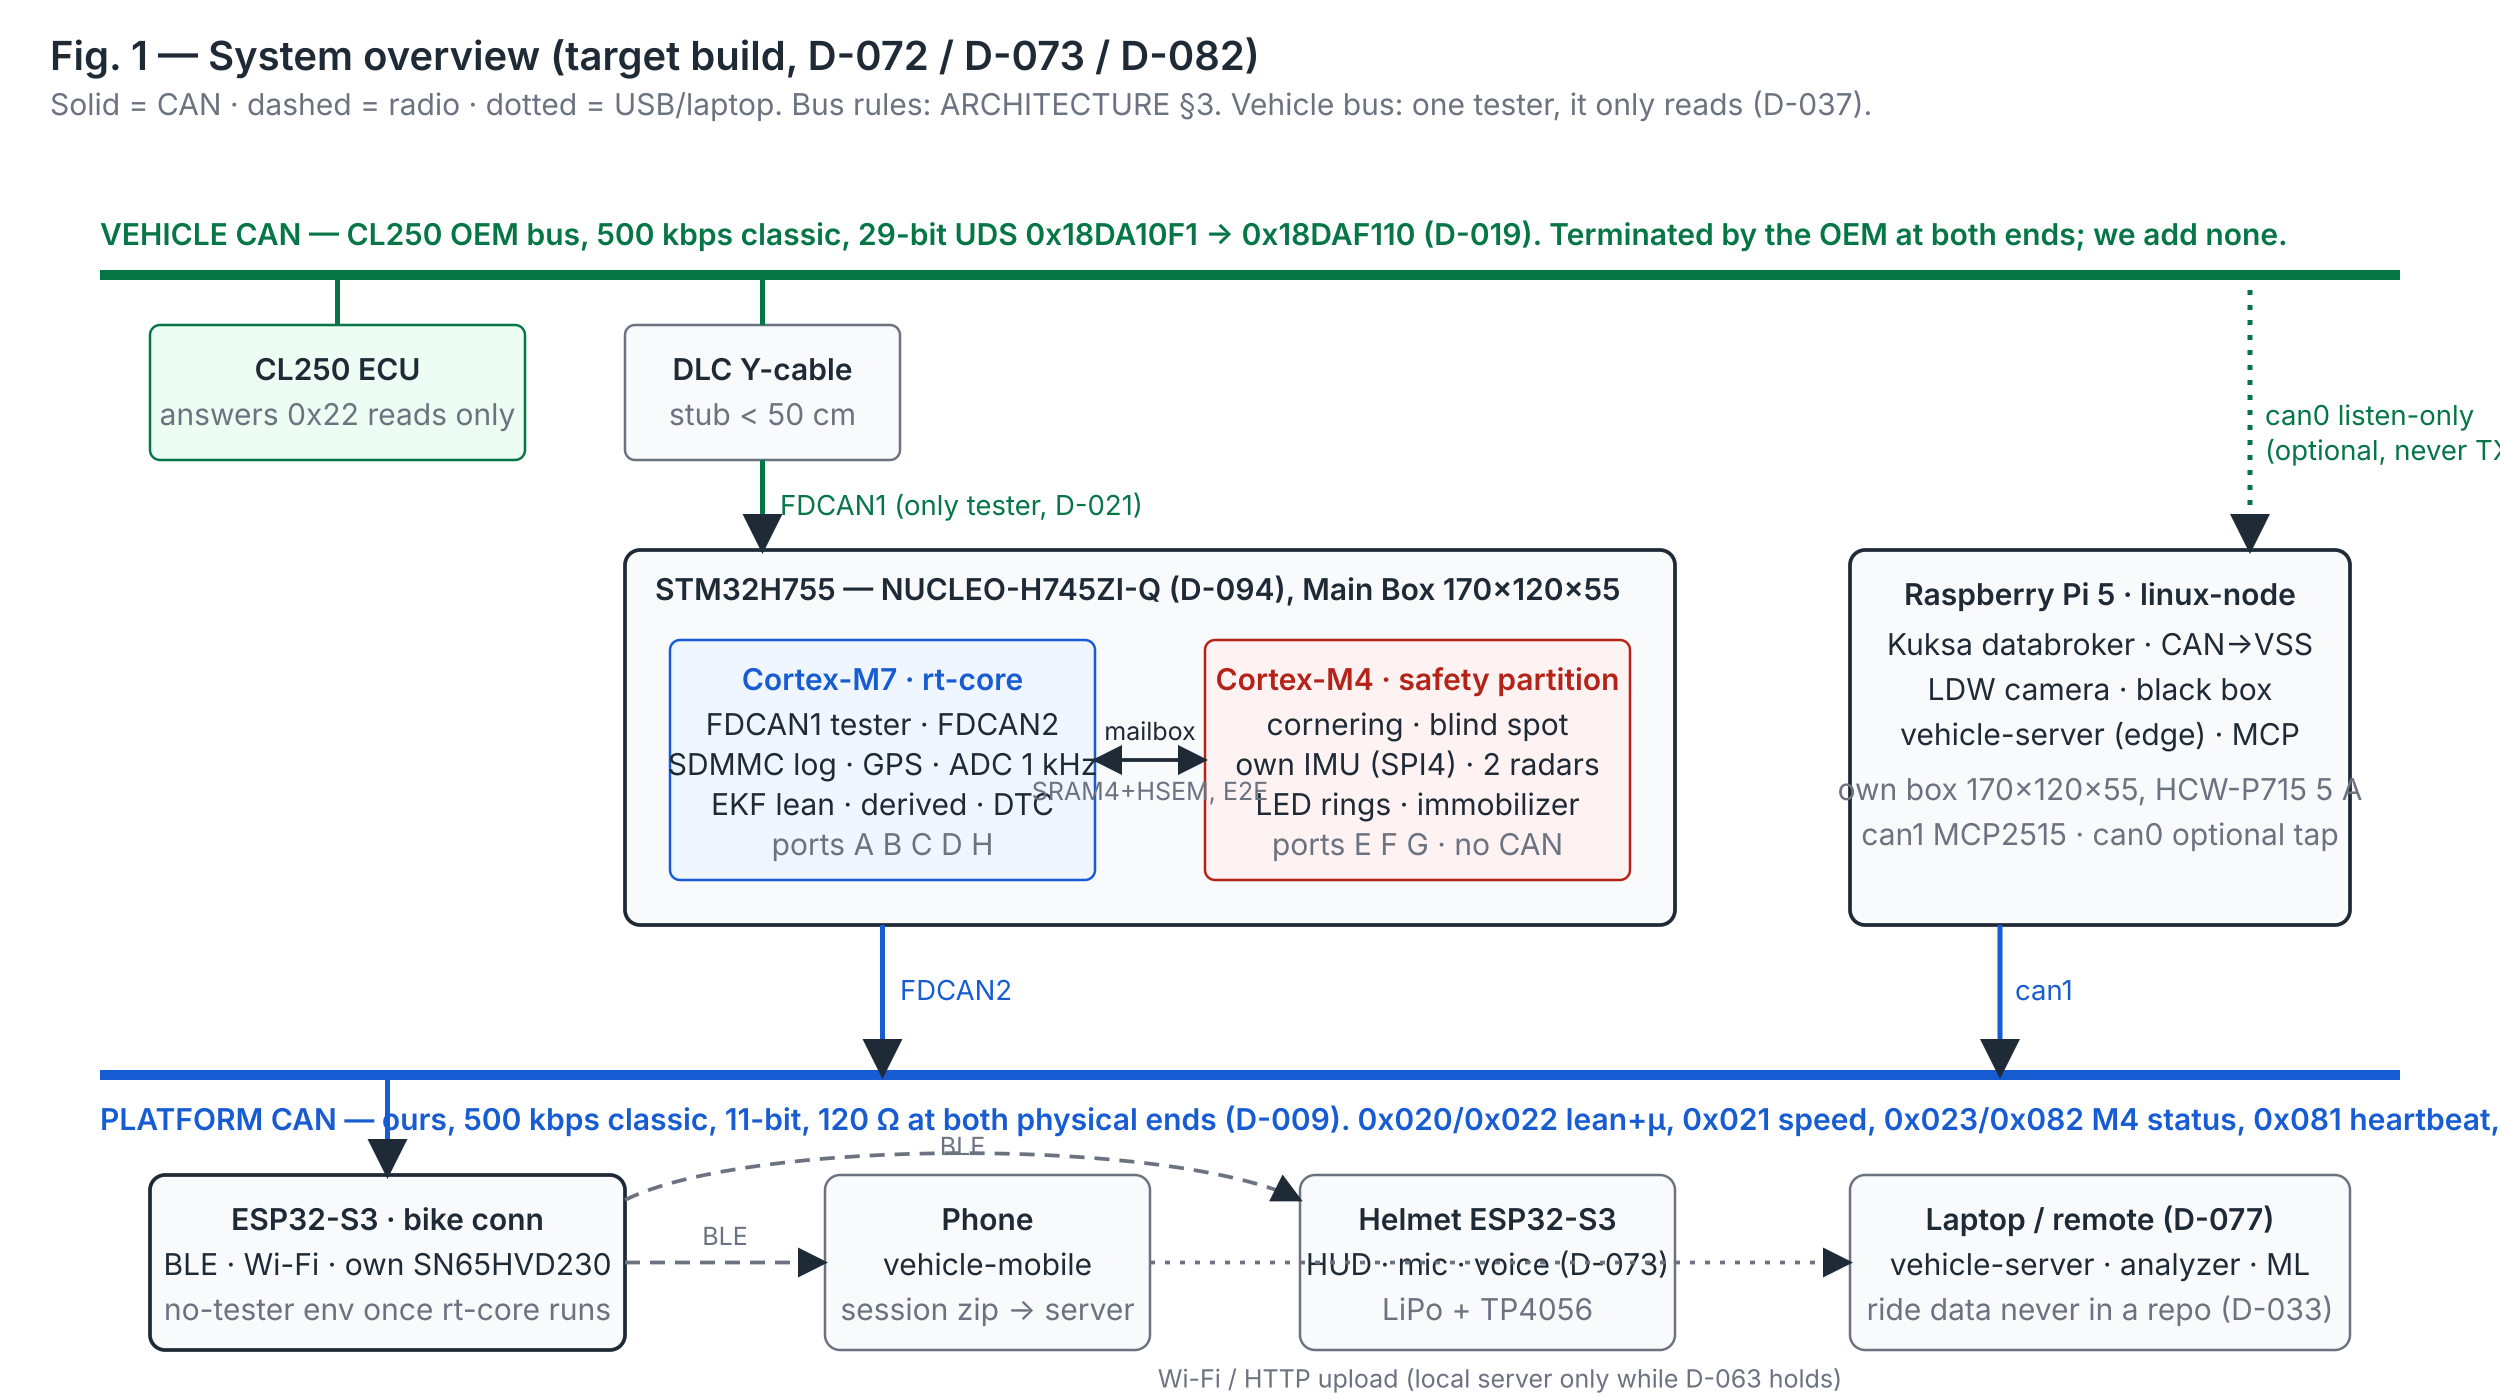
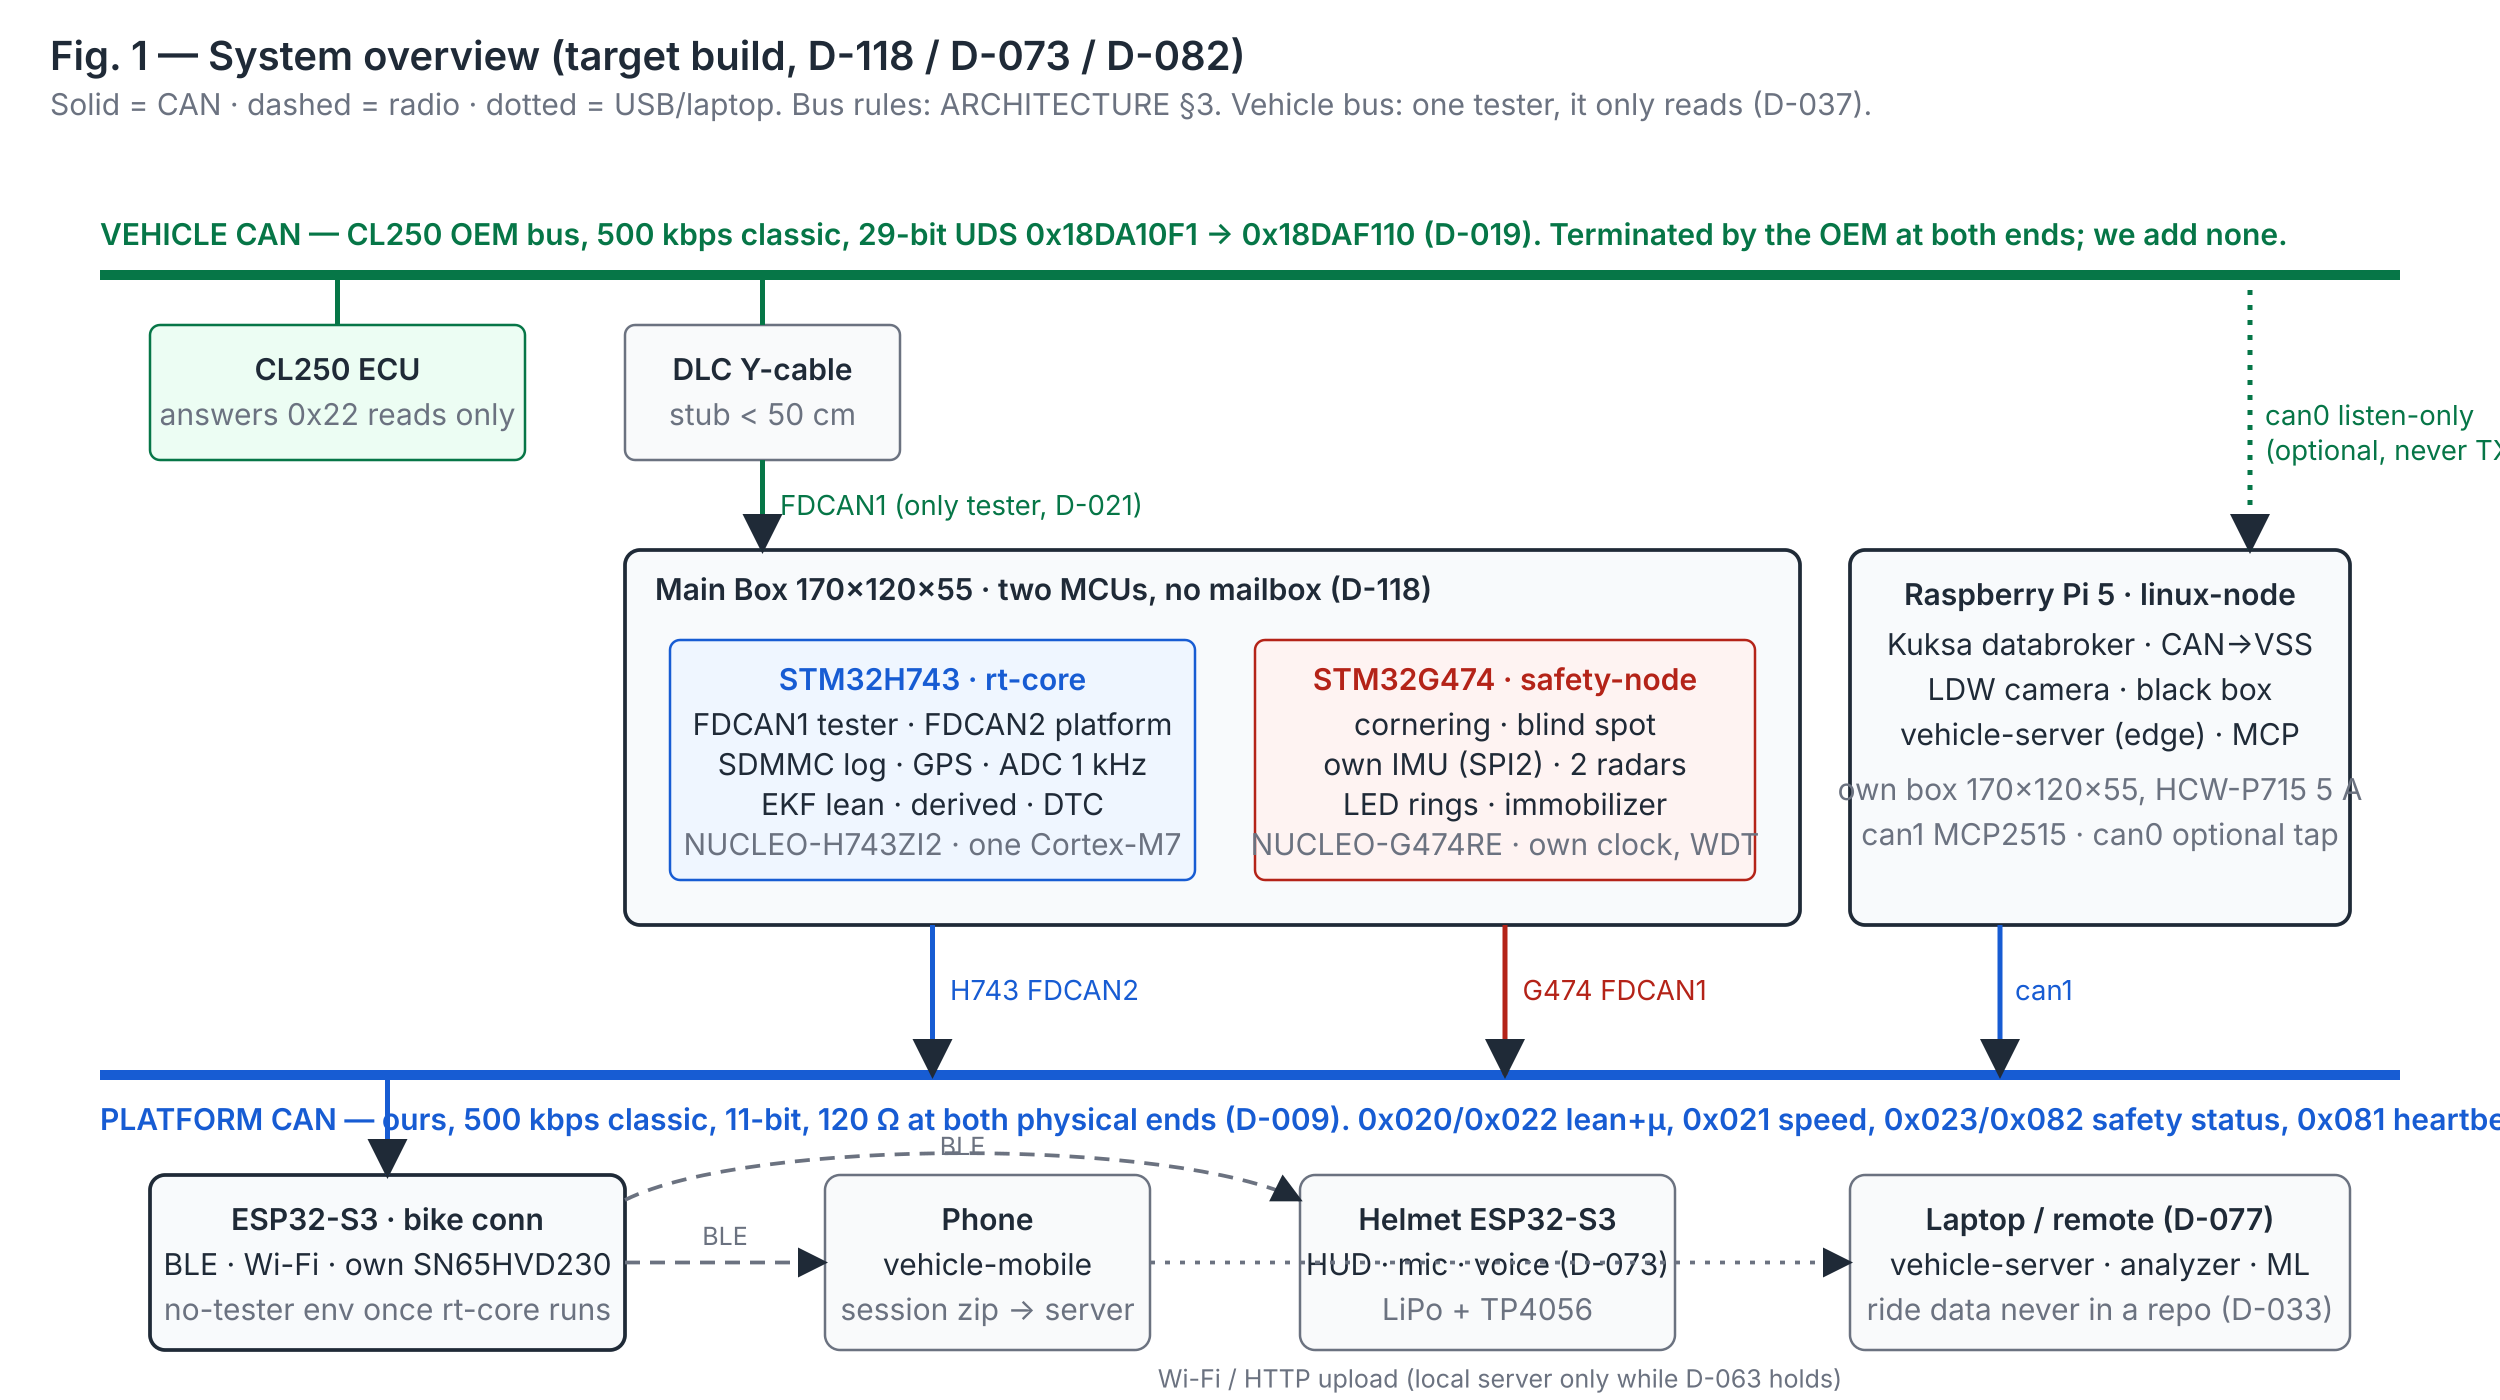
- <svg xmlns="http://www.w3.org/2000/svg" viewBox="0 0 1000 560" font-family="Inter, 'Segoe UI', Helvetica, Arial, sans-serif" font-size="12" role="img" aria-label="System overview: the CL250 ECU on the vehicle CAN with one read-only tester, the STM32H755 with M7 rt-core and M4 safety partition joined by a mailbox, the platform CAN with the bike ESP32 and the Raspberry Pi 5, BLE to the phone and helmet, and the laptop server">
+ <svg xmlns="http://www.w3.org/2000/svg" viewBox="0 0 1000 560" font-family="Inter, 'Segoe UI', Helvetica, Arial, sans-serif" font-size="12" role="img" aria-label="System overview: the CL250 ECU on the vehicle CAN with one read-only tester, the STM32H743 rt-core and the separate STM32G474 safety MCU, both on the platform CAN with no mailbox, the platform CAN with the bike ESP32 and the Raspberry Pi 5, BLE to the phone and helmet, and the laptop server">
  <defs>
    <marker id="a" viewBox="0 0 10 10" refX="9" refY="5" markerWidth="8" markerHeight="8" orient="auto-start-reverse">
      <path d="M0 0L10 5L0 10z" fill="#1f2a37" />
    </marker>
  </defs>
  <rect width="1000" height="560" fill="#ffffff" />
-   <text x="20" y="28" font-size="16" font-weight="600" fill="#1f2a37">Fig. 1 — System overview (target build, D-072 / D-073 / D-082)</text>
+   <text x="20" y="28" font-size="16" font-weight="600" fill="#1f2a37">Fig. 1 — System overview (target build, D-118 / D-073 / D-082)</text>
  <text x="20" y="46" fill="#6b7280">Solid = CAN · dashed = radio · dotted = USB/laptop. Bus rules: ARCHITECTURE §3. Vehicle bus: one tester, it only reads (D-037).</text>
  <line x1="40" y1="110" x2="960" y2="110" stroke="#067647" stroke-width="4" />
  <text x="40" y="98" fill="#067647" font-weight="600">VEHICLE CAN — CL250 OEM bus, 500 kbps classic, 29-bit UDS 0x18DA10F1 → 0x18DAF110 (D-019). Terminated by the OEM at both ends; we add none.</text>
  <rect x="60" y="130" width="150" height="54" rx="4" fill="#ecfdf3" stroke="#067647" />
  <text x="135" y="152" text-anchor="middle" font-weight="600" fill="#1f2a37">CL250 ECU</text>
  <text x="135" y="170" text-anchor="middle" fill="#6b7280">answers 0x22 reads only</text>
  <line x1="135" y1="110" x2="135" y2="130" stroke="#067647" stroke-width="2" />
  <rect x="250" y="130" width="110" height="54" rx="4" fill="#f9fafb" stroke="#6b7280" />
  <text x="305" y="152" text-anchor="middle" font-weight="600" fill="#1f2a37">DLC Y-cable</text>
  <text x="305" y="170" text-anchor="middle" fill="#6b7280">stub &lt; 50 cm</text>
  <line x1="305" y1="110" x2="305" y2="130" stroke="#067647" stroke-width="2" />
-   <rect x="250" y="220" width="420" height="150" rx="6" fill="#f8fafc" stroke="#1f2a37" stroke-width="1.5" />
-   <text x="262" y="240" font-weight="600" fill="#1f2a37">STM32H755 — NUCLEO-H745ZI-Q (D-094), Main Box 170×120×55</text>
-   <rect x="268" y="256" width="170" height="96" rx="4" fill="#eff6ff" stroke="#175cd3" />
-   <text x="353" y="276" text-anchor="middle" font-weight="600" fill="#175cd3">Cortex-M7 · rt-core</text>
-   <text x="353" y="294" text-anchor="middle" fill="#1f2a37">FDCAN1 tester · FDCAN2</text>
-   <text x="353" y="310" text-anchor="middle" fill="#1f2a37">SDMMC log · GPS · ADC 1 kHz</text>
-   <text x="353" y="326" text-anchor="middle" fill="#1f2a37">EKF lean · derived · DTC</text>
-   <text x="353" y="342" text-anchor="middle" fill="#6b7280">ports A B C D H</text>
-   <rect x="482" y="256" width="170" height="96" rx="4" fill="#fef3f2" stroke="#b42318" />
-   <text x="567" y="276" text-anchor="middle" font-weight="600" fill="#b42318">Cortex-M4 · safety partition</text>
-   <text x="567" y="294" text-anchor="middle" fill="#1f2a37">cornering · blind spot</text>
-   <text x="567" y="310" text-anchor="middle" fill="#1f2a37">own IMU (SPI4) · 2 radars</text>
-   <text x="567" y="326" text-anchor="middle" fill="#1f2a37">LED rings · immobilizer</text>
-   <text x="567" y="342" text-anchor="middle" fill="#6b7280">ports E F G · no CAN</text>
-   <line x1="438" y1="304" x2="482" y2="304" stroke="#1f2a37" stroke-width="1.5" marker-start="url(#a)" marker-end="url(#a)" />
-   <text x="460" y="296" text-anchor="middle" font-size="10" fill="#1f2a37">mailbox</text>
-   <text x="460" y="320" text-anchor="middle" font-size="10" fill="#6b7280">SRAM4+HSEM, E2E</text>
+   <rect x="250" y="220" width="470" height="150" rx="6" fill="#f8fafc" stroke="#1f2a37" stroke-width="1.5" />
+   <text x="262" y="240" font-weight="600" fill="#1f2a37">Main Box 170×120×55 · two MCUs, no mailbox (D-118)</text>
+   <rect x="268" y="256" width="210" height="96" rx="4" fill="#eff6ff" stroke="#175cd3" />
+   <text x="373" y="276" text-anchor="middle" font-weight="600" fill="#175cd3">STM32H743 · rt-core</text>
+   <text x="373" y="294" text-anchor="middle" fill="#1f2a37">FDCAN1 tester · FDCAN2 platform</text>
+   <text x="373" y="310" text-anchor="middle" fill="#1f2a37">SDMMC log · GPS · ADC 1 kHz</text>
+   <text x="373" y="326" text-anchor="middle" fill="#1f2a37">EKF lean · derived · DTC</text>
+   <text x="373" y="342" text-anchor="middle" fill="#6b7280">NUCLEO-H743ZI2 · one Cortex-M7</text>
+   <rect x="502" y="256" width="200" height="96" rx="4" fill="#fef3f2" stroke="#b42318" />
+   <text x="602" y="276" text-anchor="middle" font-weight="600" fill="#b42318">STM32G474 · safety-node</text>
+   <text x="602" y="294" text-anchor="middle" fill="#1f2a37">cornering · blind spot</text>
+   <text x="602" y="310" text-anchor="middle" fill="#1f2a37">own IMU (SPI2) · 2 radars</text>
+   <text x="602" y="326" text-anchor="middle" fill="#1f2a37">LED rings · immobilizer</text>
+   <text x="602" y="342" text-anchor="middle" fill="#6b7280">NUCLEO-G474RE · own clock, WDT</text>
  <line x1="305" y1="184" x2="305" y2="220" stroke="#067647" stroke-width="2" marker-end="url(#a)" />
  <text x="312" y="206" font-size="11" fill="#067647">FDCAN1 (only tester, D-021)</text>
  <line x1="40" y1="430" x2="960" y2="430" stroke="#175cd3" stroke-width="4" />
-   <text x="40" y="452" fill="#175cd3" font-weight="600">PLATFORM CAN — ours, 500 kbps classic, 11-bit, 120 Ω at both physical ends (D-009). 0x020/0x022 lean+µ, 0x021 speed, 0x023/0x082 M4 status, 0x081 heartbeat, 0x110 vehicle signals, 0x120 QM requests.</text>
-   <line x1="353" y1="370" x2="353" y2="430" stroke="#175cd3" stroke-width="2" marker-end="url(#a)" />
-   <text x="360" y="400" font-size="11" fill="#175cd3">FDCAN2</text>
+   <text x="40" y="452" fill="#175cd3" font-weight="600">PLATFORM CAN — ours, 500 kbps classic, 11-bit, 120 Ω at both physical ends (D-009). 0x020/0x022 lean+µ, 0x021 speed, 0x023/0x082 safety status, 0x081 heartbeat, 0x110 vehicle signals, 0x120 QM requests.</text>
+   <line x1="373" y1="370" x2="373" y2="430" stroke="#175cd3" stroke-width="2" marker-end="url(#a)" />
+   <line x1="602" y1="370" x2="602" y2="430" stroke="#b42318" stroke-width="2" marker-end="url(#a)" />
+   <text x="609" y="400" font-size="11" fill="#b42318">G474 FDCAN1</text>
+   <text x="380" y="400" font-size="11" fill="#175cd3">H743 FDCAN2</text>
  <rect x="740" y="220" width="200" height="150" rx="6" fill="#f8fafc" stroke="#1f2a37" stroke-width="1.5" />
  <text x="840" y="242" text-anchor="middle" font-weight="600" fill="#1f2a37">Raspberry Pi 5 · linux-node</text>
  <text x="840" y="262" text-anchor="middle" fill="#1f2a37">Kuksa databroker · CAN→VSS</text>
  <text x="840" y="280" text-anchor="middle" fill="#1f2a37">LDW camera · black box</text>
  <text x="840" y="298" text-anchor="middle" fill="#1f2a37">vehicle-server (edge) · MCP</text>
  <text x="840" y="320" text-anchor="middle" fill="#6b7280">own box 170×120×55, HCW-P715 5 A</text>
  <text x="840" y="338" text-anchor="middle" fill="#6b7280">can1 MCP2515 · can0 optional tap</text>
  <line x1="800" y1="370" x2="800" y2="430" stroke="#175cd3" stroke-width="2" marker-end="url(#a)" />
  <text x="806" y="400" font-size="11" fill="#175cd3">can1</text>
  <line x1="900" y1="110" x2="900" y2="220" stroke="#067647" stroke-width="2" stroke-dasharray="2 4" marker-end="url(#a)" />
  <text x="906" y="170" font-size="11" fill="#067647">can0 listen-only</text>
  <text x="906" y="184" font-size="11" fill="#067647">(optional, never TX)</text>
  <rect x="60" y="470" width="190" height="70" rx="6" fill="#f8fafc" stroke="#1f2a37" stroke-width="1.5" />
  <text x="155" y="492" text-anchor="middle" font-weight="600" fill="#1f2a37">ESP32-S3 · bike conn</text>
  <text x="155" y="510" text-anchor="middle" fill="#1f2a37">BLE · Wi-Fi · own SN65HVD230</text>
  <text x="155" y="528" text-anchor="middle" fill="#6b7280">no-tester env once rt-core runs</text>
  <line x1="155" y1="430" x2="155" y2="470" stroke="#175cd3" stroke-width="2" marker-end="url(#a)" />
  <rect x="330" y="470" width="130" height="70" rx="6" fill="#f9fafb" stroke="#6b7280" />
  <text x="395" y="492" text-anchor="middle" font-weight="600" fill="#1f2a37">Phone</text>
  <text x="395" y="510" text-anchor="middle" fill="#1f2a37">vehicle-mobile</text>
  <text x="395" y="528" text-anchor="middle" fill="#6b7280">session zip → server</text>
  <line x1="250" y1="505" x2="330" y2="505" stroke="#6b7280" stroke-width="1.5" stroke-dasharray="6 4" marker-end="url(#a)" />
  <text x="290" y="498" text-anchor="middle" font-size="10" fill="#6b7280">BLE</text>
  <rect x="520" y="470" width="150" height="70" rx="6" fill="#f9fafb" stroke="#6b7280" />
  <text x="595" y="492" text-anchor="middle" font-weight="600" fill="#1f2a37">Helmet ESP32-S3</text>
  <text x="595" y="510" text-anchor="middle" fill="#1f2a37">HUD · mic · voice (D-073)</text>
  <text x="595" y="528" text-anchor="middle" fill="#6b7280">LiPo + TP4056</text>
  <path d="M250 480 C 300 455, 470 455, 520 480" fill="none" stroke="#6b7280" stroke-width="1.5" stroke-dasharray="6 4" marker-end="url(#a)" />
  <text x="385" y="462" text-anchor="middle" font-size="10" fill="#6b7280">BLE</text>
  <rect x="740" y="470" width="200" height="70" rx="6" fill="#f9fafb" stroke="#6b7280" />
  <text x="840" y="492" text-anchor="middle" font-weight="600" fill="#1f2a37">Laptop / remote (D-077)</text>
  <text x="840" y="510" text-anchor="middle" fill="#1f2a37">vehicle-server · analyzer · ML</text>
  <text x="840" y="528" text-anchor="middle" fill="#6b7280">ride data never in a repo (D-033)</text>
  <line x1="460" y1="505" x2="740" y2="505" stroke="#6b7280" stroke-width="1.5" stroke-dasharray="2 4" marker-end="url(#a)" />
  <text x="600" y="555" text-anchor="middle" font-size="10" fill="#6b7280">Wi-Fi / HTTP upload (local server only while D-063 holds)</text>
</svg>
